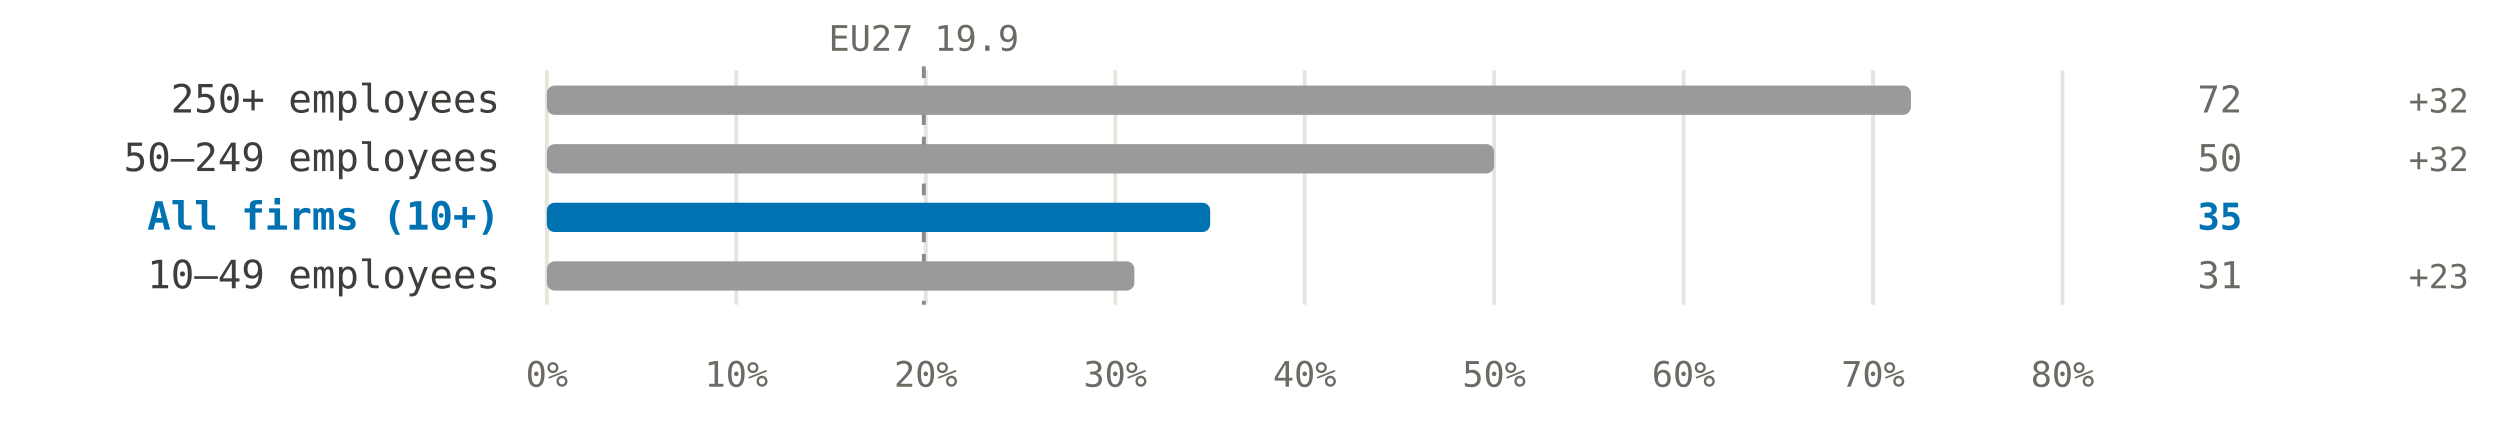
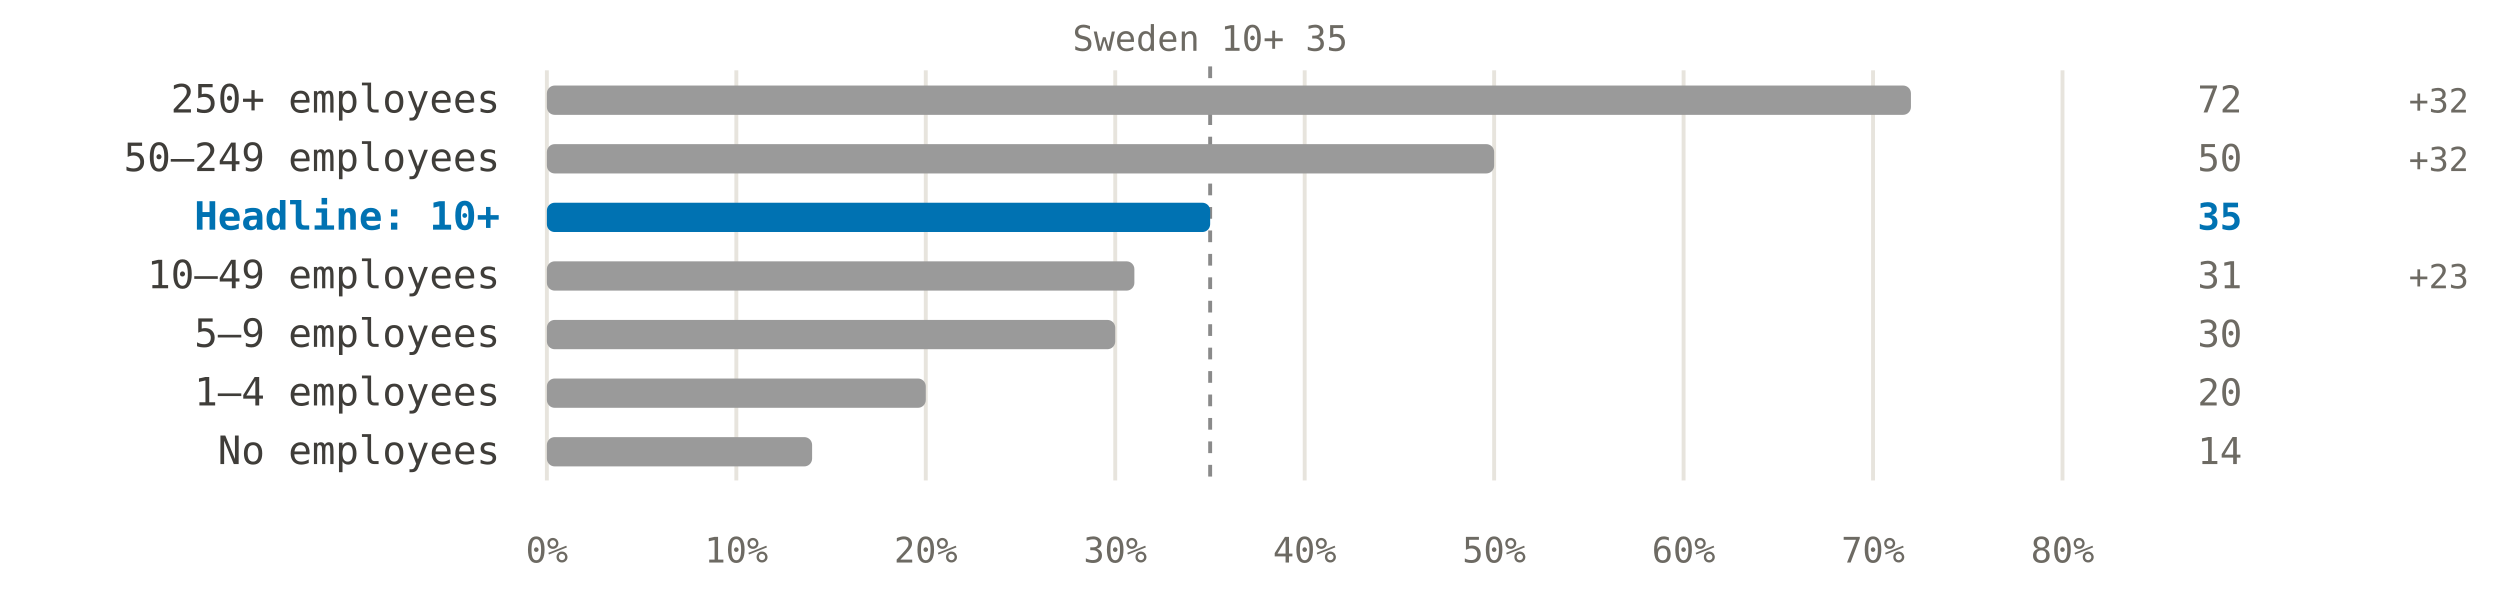
- <svg xmlns="http://www.w3.org/2000/svg" class="rankchart barplot" viewBox="0 0 640 112" role="img" aria-label="Ranked bar chart, 4 firm-size classes, latest value with change since the previous wave">
+ <svg xmlns="http://www.w3.org/2000/svg" class="rankchart barplot" viewBox="0 0 640 157" role="img" aria-label="Ranked bar chart, 7 firm-size classes, latest value with change since the previous wave">
  <style>:root{--c1:#0072b2;--c2:#d55e00;--c3:#009e73;--c4:#cc79a7;--ink:#161d2b}.rankchart{font-family:ui-monospace,Menlo,monospace}svg{background:#ffffff}.grid,.rowguide{stroke:#e7e4dd}.rowguide{opacity:.6}.meanline{stroke:#8a8a8a;stroke-dasharray:3 3}.meanlab,.tick{fill:#6d6a63;font-size:9px}.dname{fill:#3f3d39;font-size:10px}.dname.se{fill:#0072b2;font-weight:700}.dot{fill:#9a9a9a}.dot.se{fill:#0072b2}.bar{fill:#9a9a9a}.bar.se{fill:#0072b2}.dval{fill:#6d6a63;font-size:9.5px}.dval.se{fill:#0072b2;font-weight:700}.ddelta{fill:#6d6a63;font-size:8.5px}.trendarea{fill:#0072b2;opacity:.08}.trendline,.trenddash{fill:none;stroke:#0072b2;stroke-width:2}.trenddash{stroke-dasharray:4 3}.trenddot{fill:#0072b2}.trendval{fill:#0072b2;font-size:11px;font-weight:700}.sqband{fill:#0072b2;opacity:.10}.sqlo{fill:none;stroke:#009e73;stroke-width:2}.sqhi{fill:none;stroke:#0072b2;stroke-width:2.6}.sqdot.lo{fill:#009e73}.sqdot.hi{fill:#0072b2}.sqval{font-size:11px;font-weight:700}.sqval.lo{fill:#009e73}.sqval.hi{fill:#0072b2}.dumb{display:block}.dbtrack{stroke:#d9d5cd;stroke-width:3}.dblo{fill:#009e73}.dbhi{fill:#0072b2}.figttl{fill:#161d2b;font-size:12px;font-weight:700}.figsrc{fill:#6d6a63;font-size:8.5px}</style>
-   <line class="grid" x1="140.0" y1="18" x2="140.0" y2="78" />
-   <text class="tick" x="140.0" y="99" text-anchor="middle">0%</text>
-   <line class="grid" x1="188.5" y1="18" x2="188.5" y2="78" />
-   <text class="tick" x="188.5" y="99" text-anchor="middle">10%</text>
-   <line class="grid" x1="237.0" y1="18" x2="237.0" y2="78" />
-   <text class="tick" x="237.0" y="99" text-anchor="middle">20%</text>
-   <line class="grid" x1="285.5" y1="18" x2="285.5" y2="78" />
-   <text class="tick" x="285.5" y="99" text-anchor="middle">30%</text>
-   <line class="grid" x1="334.0" y1="18" x2="334.0" y2="78" />
-   <text class="tick" x="334.0" y="99" text-anchor="middle">40%</text>
-   <line class="grid" x1="382.5" y1="18" x2="382.5" y2="78" />
-   <text class="tick" x="382.5" y="99" text-anchor="middle">50%</text>
-   <line class="grid" x1="431.0" y1="18" x2="431.0" y2="78" />
-   <text class="tick" x="431.0" y="99" text-anchor="middle">60%</text>
-   <line class="grid" x1="479.5" y1="18" x2="479.5" y2="78" />
-   <text class="tick" x="479.5" y="99" text-anchor="middle">70%</text>
-   <line class="grid" x1="528.0" y1="18" x2="528.0" y2="78" />
-   <text class="tick" x="528.0" y="99" text-anchor="middle">80%</text>
-   <line class="meanline" x1="236.5" y1="17" x2="236.5" y2="78" />
-   <text class="meanlab" x="236.5" y="13" text-anchor="middle">EU27 19.9</text>
+   <line class="grid" x1="140.0" y1="18" x2="140.0" y2="123" />
+   <text class="tick" x="140.0" y="144" text-anchor="middle">0%</text>
+   <line class="grid" x1="188.5" y1="18" x2="188.5" y2="123" />
+   <text class="tick" x="188.5" y="144" text-anchor="middle">10%</text>
+   <line class="grid" x1="237.0" y1="18" x2="237.0" y2="123" />
+   <text class="tick" x="237.0" y="144" text-anchor="middle">20%</text>
+   <line class="grid" x1="285.5" y1="18" x2="285.5" y2="123" />
+   <text class="tick" x="285.5" y="144" text-anchor="middle">30%</text>
+   <line class="grid" x1="334.0" y1="18" x2="334.0" y2="123" />
+   <text class="tick" x="334.0" y="144" text-anchor="middle">40%</text>
+   <line class="grid" x1="382.5" y1="18" x2="382.5" y2="123" />
+   <text class="tick" x="382.5" y="144" text-anchor="middle">50%</text>
+   <line class="grid" x1="431.0" y1="18" x2="431.0" y2="123" />
+   <text class="tick" x="431.0" y="144" text-anchor="middle">60%</text>
+   <line class="grid" x1="479.5" y1="18" x2="479.5" y2="123" />
+   <text class="tick" x="479.5" y="144" text-anchor="middle">70%</text>
+   <line class="grid" x1="528.0" y1="18" x2="528.0" y2="123" />
+   <text class="tick" x="528.0" y="144" text-anchor="middle">80%</text>
+   <line class="meanline" x1="309.8" y1="17" x2="309.8" y2="123" />
+   <text class="meanlab" x="309.8" y="13" text-anchor="middle">Sweden 10+ 35</text>
  <text class="dname" x="128" y="28.8" text-anchor="end">250+ employees</text>
  <rect class="bar" x="140" y="21.9" width="349.2" height="7.5" rx="2" />
  <text class="dval" x="574" y="28.8" text-anchor="end">72</text>
  <text class="ddelta" x="632" y="28.8" text-anchor="end">+32</text>
  <text class="dname" x="128" y="43.8" text-anchor="end">50–249 employees</text>
  <rect class="bar" x="140" y="36.9" width="242.5" height="7.5" rx="2" />
  <text class="dval" x="574" y="43.8" text-anchor="end">50</text>
  <text class="ddelta" x="632" y="43.8" text-anchor="end">+32</text>
-   <text class="dname se" x="128" y="58.8" text-anchor="end">All firms (10+)</text>
+   <text class="dname se" x="128" y="58.8" text-anchor="end">Headline: 10+</text>
  <rect class="bar se" x="140" y="51.9" width="169.8" height="7.5" rx="2" />
  <text class="dval se" x="574" y="58.8" text-anchor="end">35</text>
  <text class="dname" x="128" y="73.8" text-anchor="end">10–49 employees</text>
  <rect class="bar" x="140" y="66.9" width="150.4" height="7.5" rx="2" />
  <text class="dval" x="574" y="73.8" text-anchor="end">31</text>
  <text class="ddelta" x="632" y="73.8" text-anchor="end">+23</text>
+   <text class="dname" x="128" y="88.8" text-anchor="end">5–9 employees</text>
+   <rect class="bar" x="140" y="81.9" width="145.5" height="7.5" rx="2" />
+   <text class="dval" x="574" y="88.8" text-anchor="end">30</text>
+   <text class="dname" x="128" y="103.8" text-anchor="end">1–4 employees</text>
+   <rect class="bar" x="140" y="96.9" width="97.0" height="7.5" rx="2" />
+   <text class="dval" x="574" y="103.8" text-anchor="end">20</text>
+   <text class="dname" x="128" y="118.8" text-anchor="end">No employees</text>
+   <rect class="bar" x="140" y="111.9" width="67.9" height="7.5" rx="2" />
+   <text class="dval" x="574" y="118.8" text-anchor="end">14</text>
</svg>
